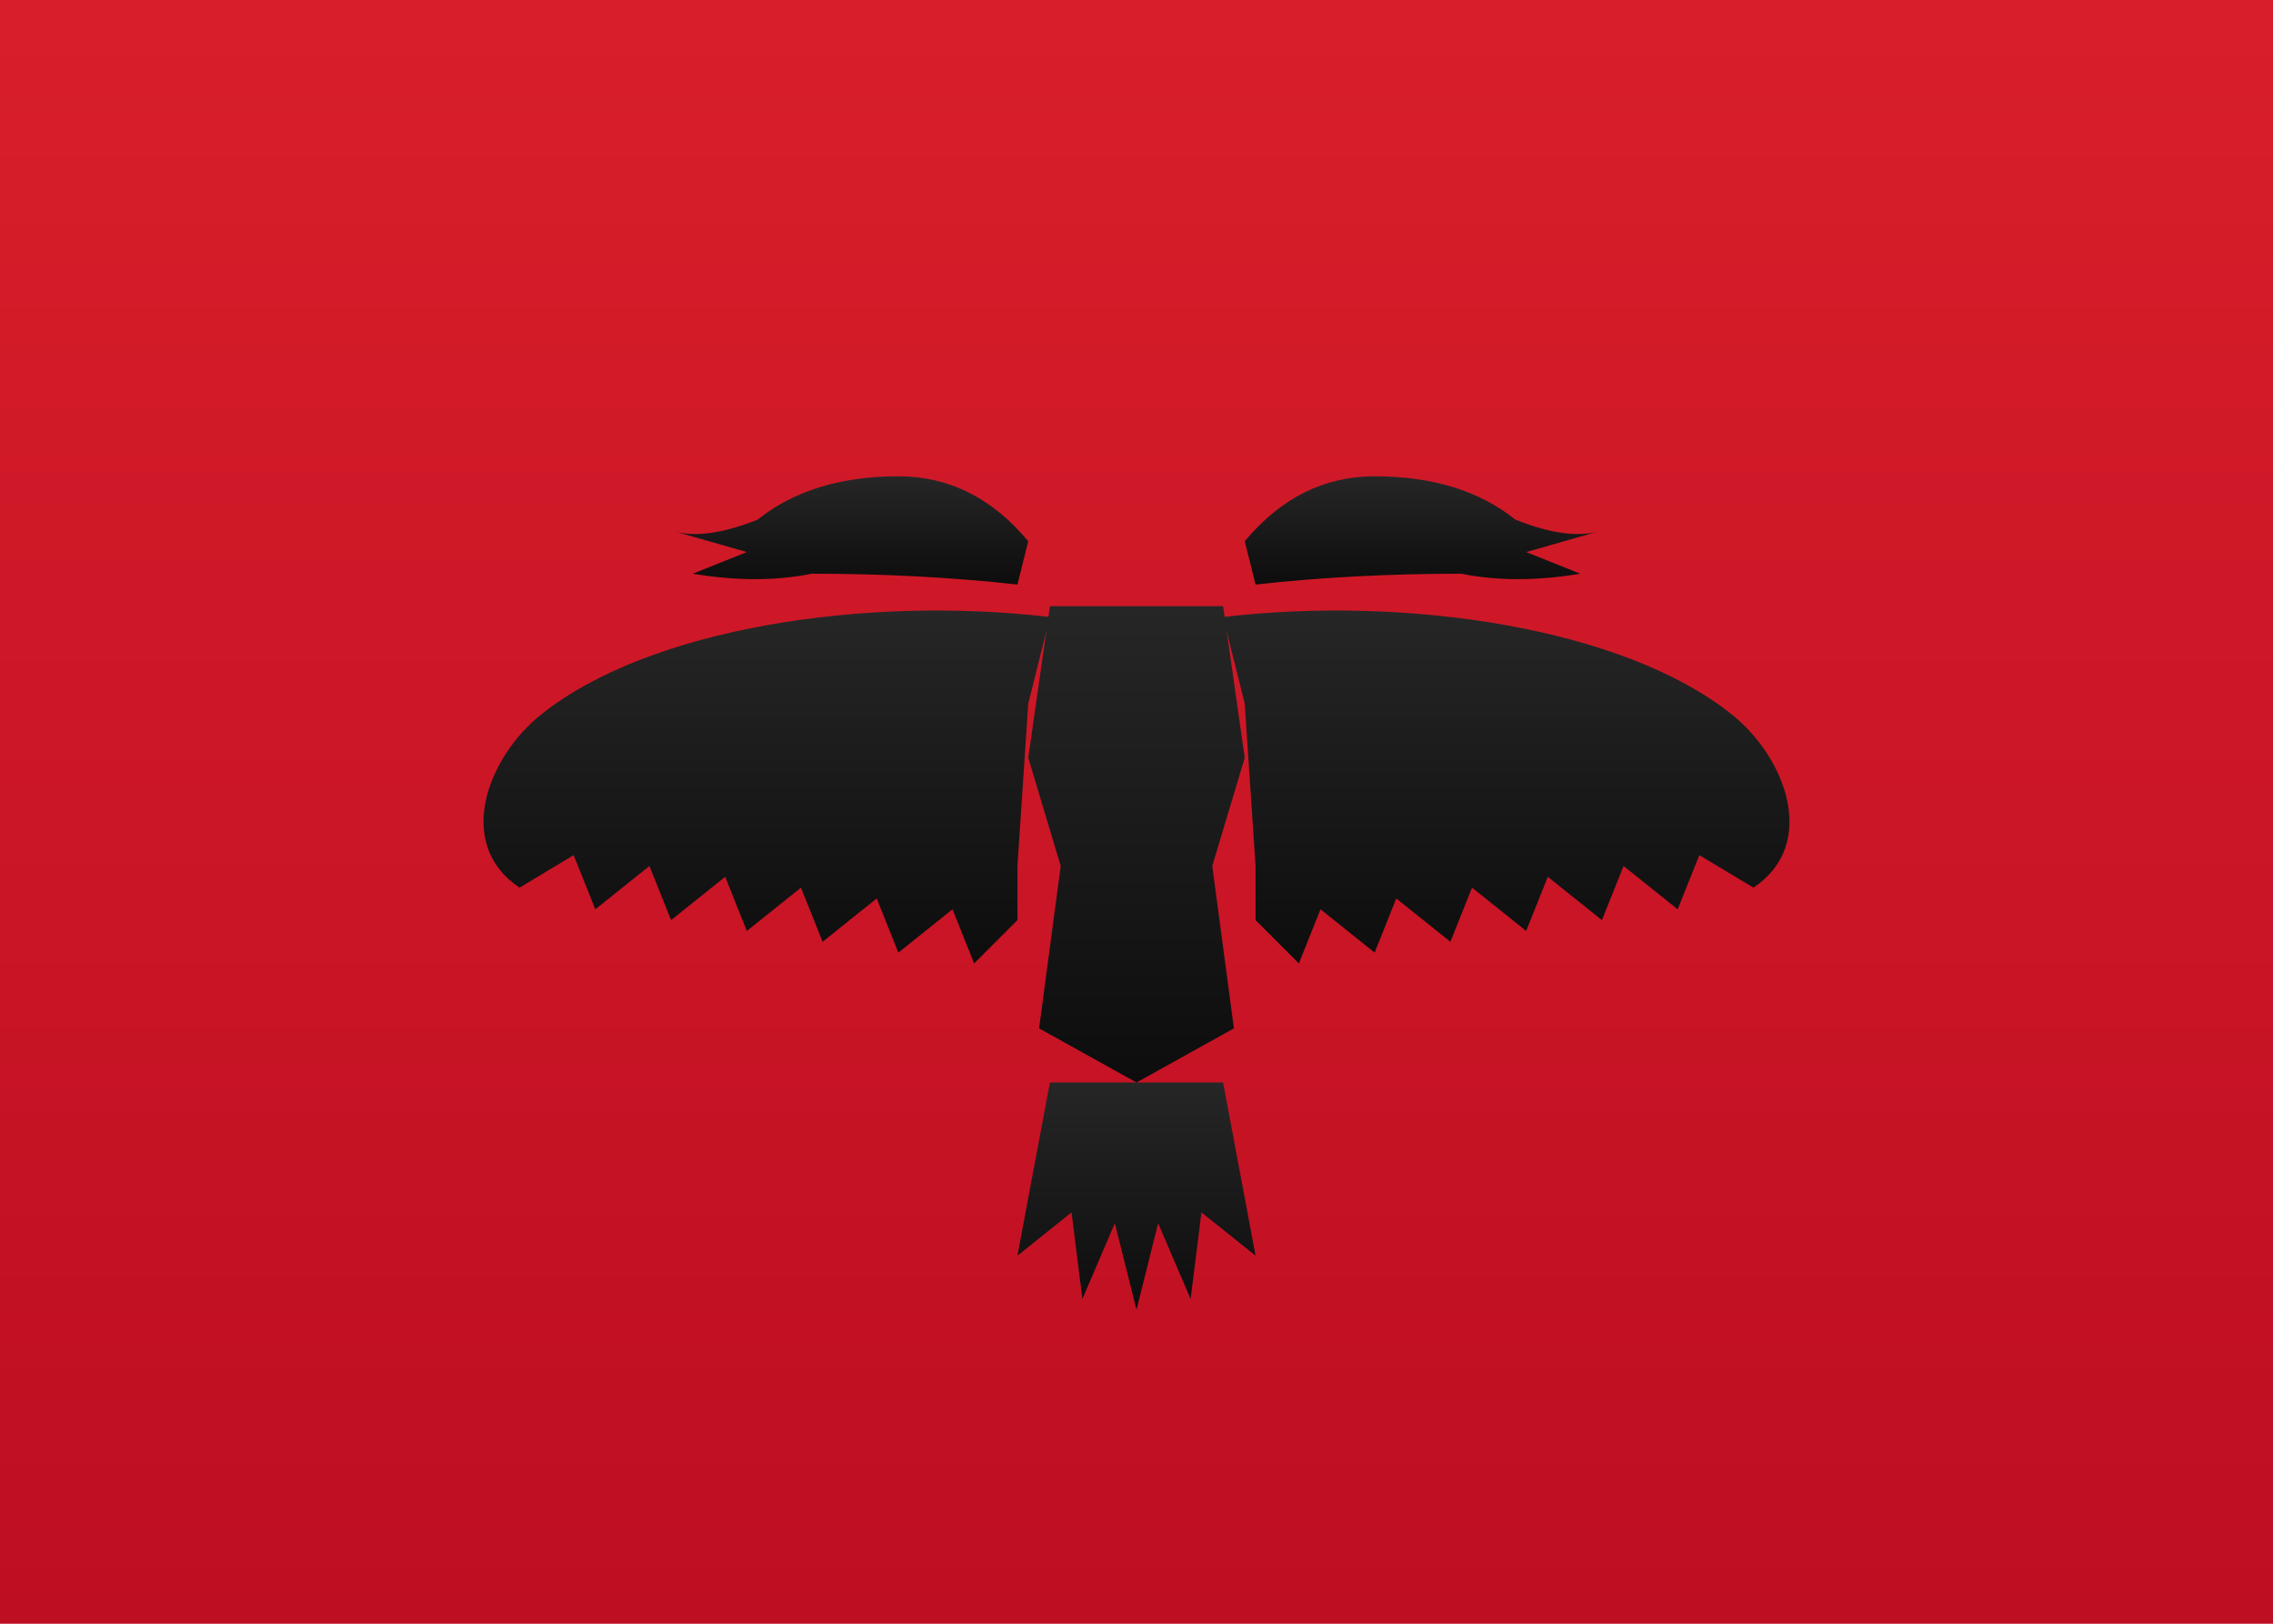
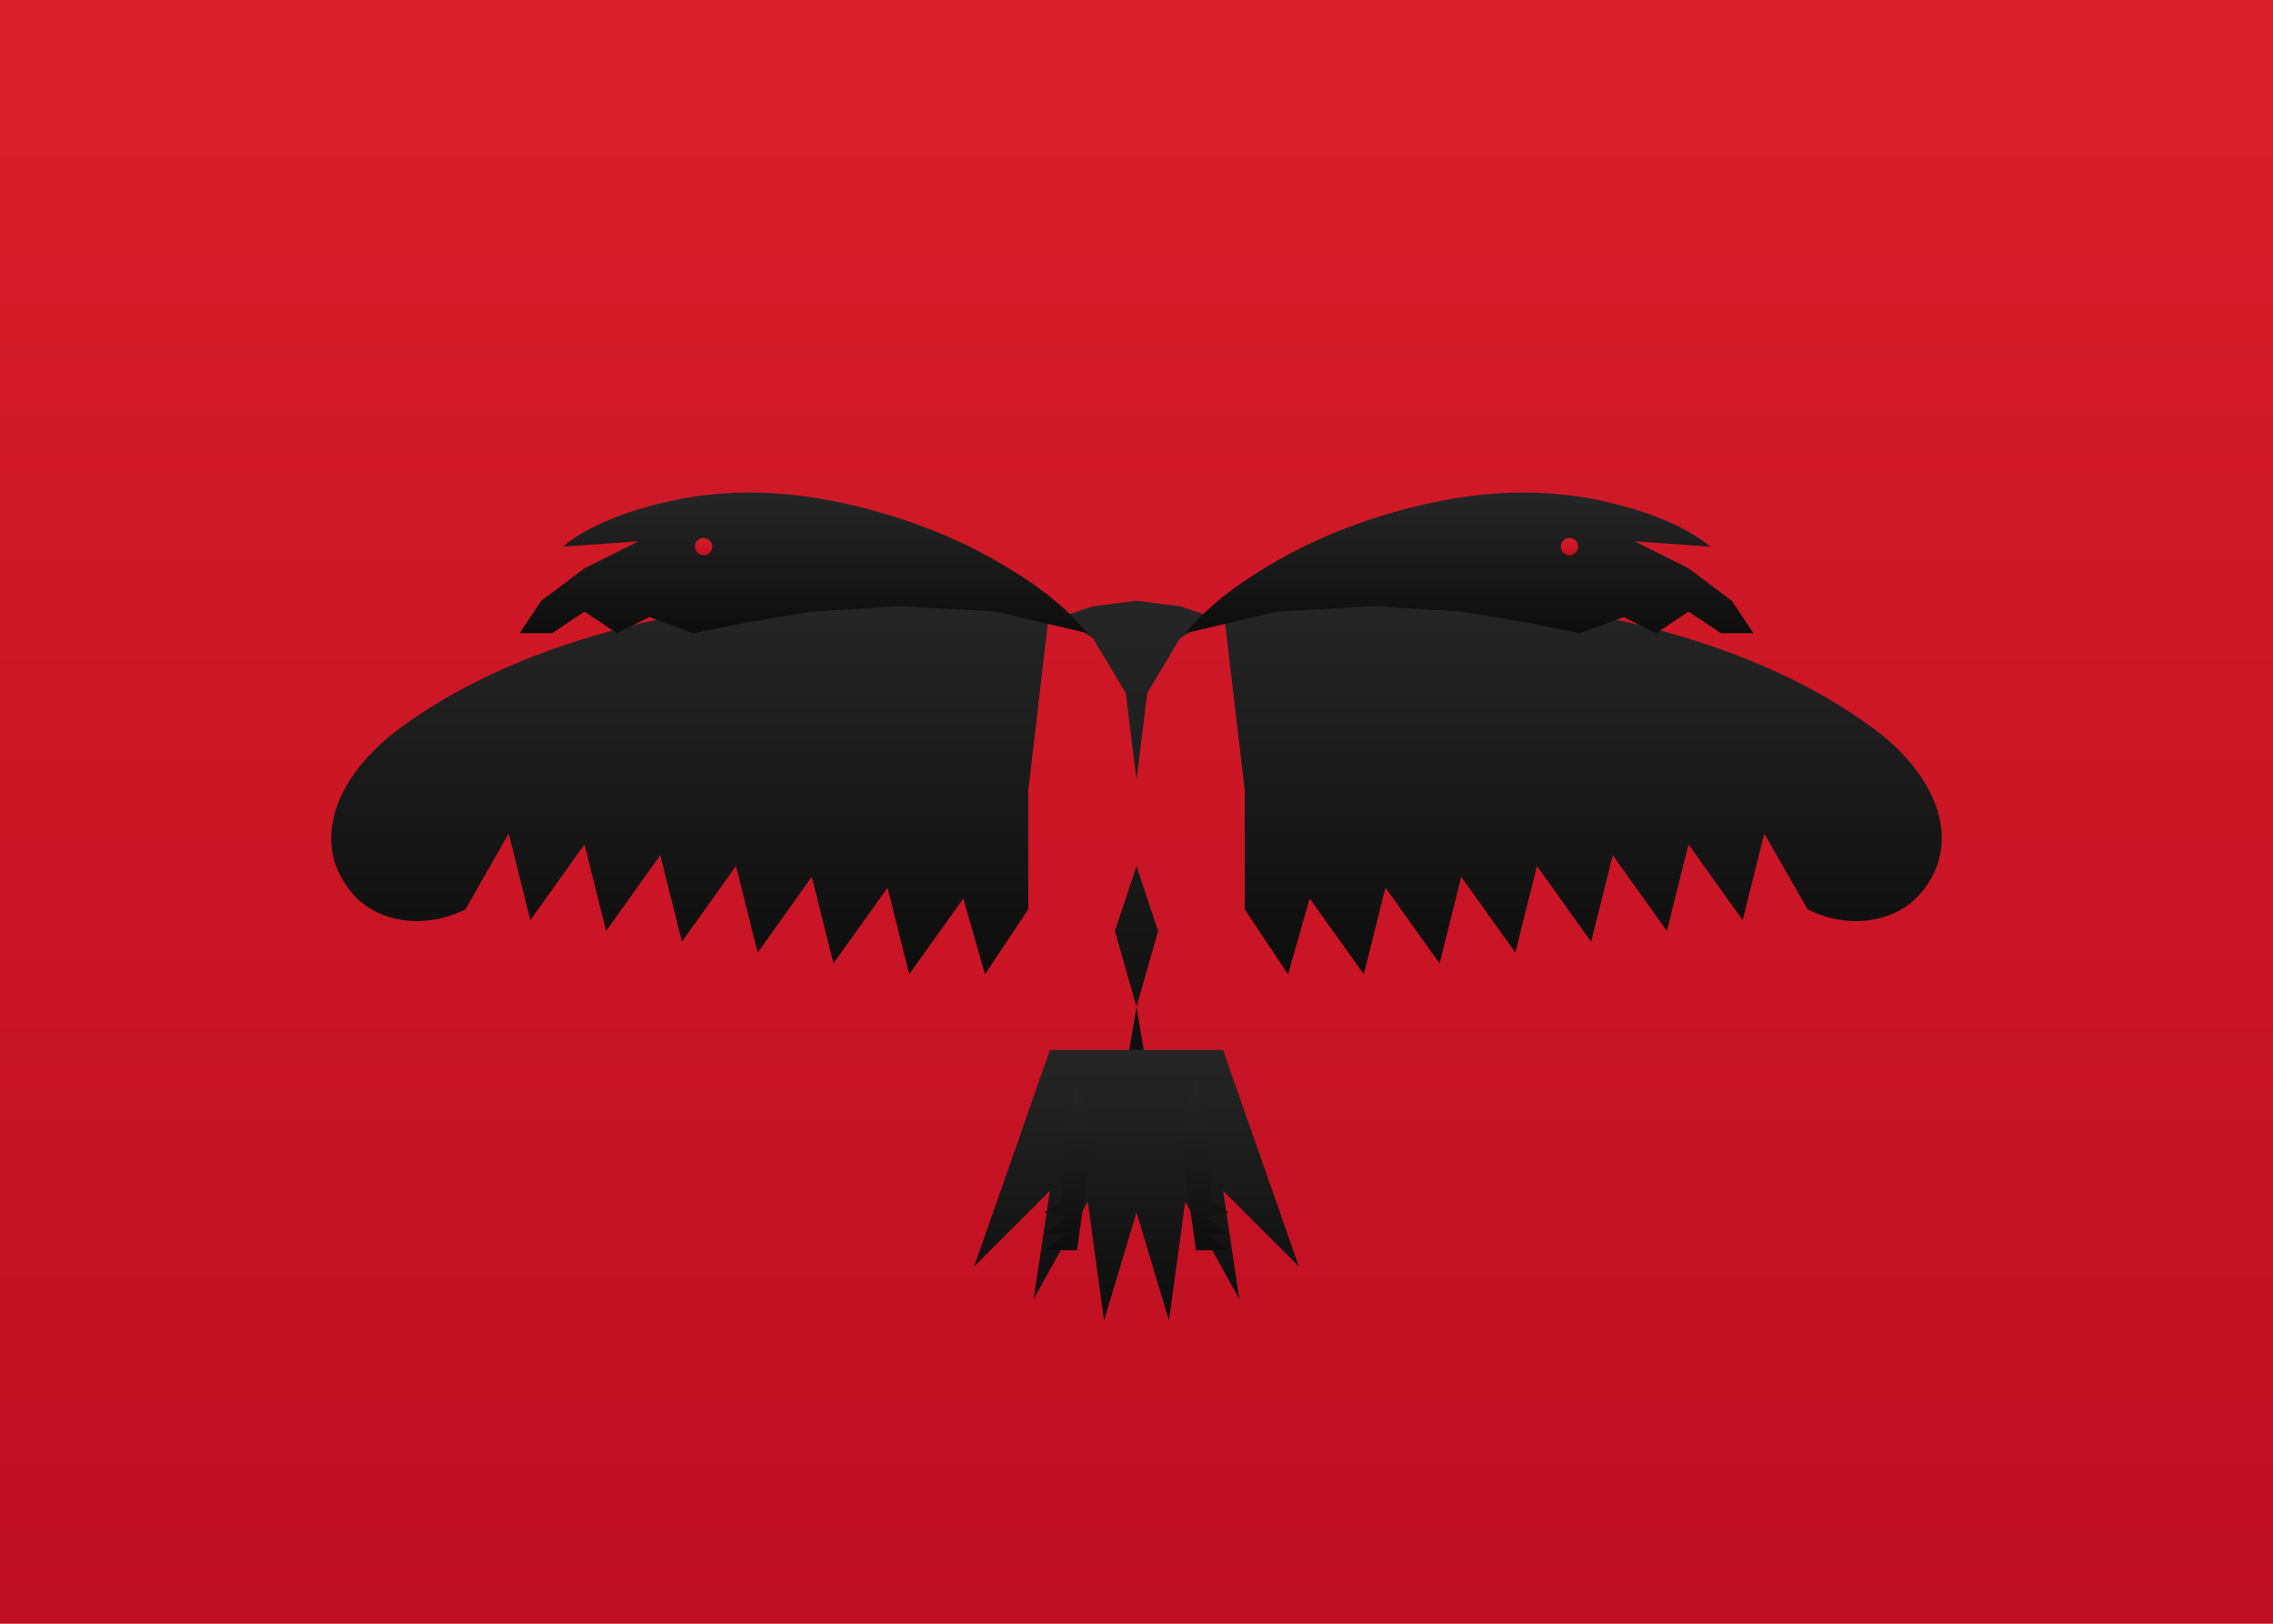
<svg xmlns="http://www.w3.org/2000/svg" width="21px" height="15px" viewBox="0 0 21 15" version="1.1">
  <defs>
    <linearGradient x1="50%" y1="0%" x2="50%" y2="100%" id="AL_linearGradient-1">
      <stop stop-color="#FFFFFF" offset="0%" />
      <stop stop-color="#F0F0F0" offset="100%" />
    </linearGradient>
    <linearGradient x1="50%" y1="0%" x2="50%" y2="100%" id="AL_linearGradient-2">
      <stop stop-color="#D81E2A" offset="0%" />
      <stop stop-color="#BE0E22" offset="100%" />
    </linearGradient>
    <linearGradient x1="50%" y1="0%" x2="50%" y2="100%" id="AL_linearGradient-3">
      <stop stop-color="#262626" offset="0%" />
      <stop stop-color="#0D0D0D" offset="100%" />
    </linearGradient>
  </defs>
  <g id="AL_Symbols" stroke="none" stroke-width="1" fill="none" fill-rule="evenodd">
    <g id="AL_AL">
      <rect id="AL_FlagBackground" fill="url(#AL_linearGradient-1)" x="0" y="0" width="21" height="15" />
      <rect id="AL_Mask" fill="url(#AL_linearGradient-2)" x="0" y="0" width="21" height="15" />
      <g id="AL_Eagle" fill="url(#AL_linearGradient-3)">
-         <path d="M 9.7,5.6 L 11.3,5.6 L 11.5,7 L 11.2,8 L 11.4,9.5 L 10.5,10 L 9.6,9.5 L 9.8,8 L 9.5,7 Z" />
-         <path d="M 9.7,5.7 C 8,5.5 6,5.8 5,6.6 C 4.5,7 4.2,7.8 4.8,8.2 L 5.3,7.9 L 5.5,8.4 L 6,8.0 L 6.2,8.5 L 6.7,8.1 L 6.9,8.6 L 7.4,8.2 L 7.6,8.7 L 8.1,8.3 L 8.3,8.8 L 8.8,8.4 L 9.0,8.9 L 9.4,8.5 L 9.4,8 L 9.5,6.5 Z" />
-         <path d="M 11.3,5.7 C 13,5.5 15,5.8 16,6.6 C 16.5,7 16.8,7.8 16.2,8.2 L 15.7,7.9 L 15.5,8.4 L 15,8.0 L 14.8,8.5 L 14.3,8.1 L 14.1,8.6 L 13.6,8.2 L 13.4,8.7 L 12.9,8.3 L 12.7,8.8 L 12.2,8.4 L 12.0,8.9 L 11.6,8.5 L 11.6,8 L 11.5,6.5 Z" />
-         <path d="M 9.5,5.0 Q 9.0,4.4 8.3,4.4 Q 7.5,4.4 7.0,4.8 Q 6.5,5.0 6.2,4.9 L 6.9,5.1 L 6.4,5.3 Q 7.0,5.4 7.5,5.3 Q 8.5,5.3 9.4,5.4 Z" />
-         <path d="M 11.5,5.0 Q 12.0,4.4 12.7,4.4 Q 13.5,4.4 14.0,4.8 Q 14.5,5.0 14.8,4.9 L 14.1,5.1 L 14.6,5.3 Q 14.0,5.4 13.5,5.3 Q 12.5,5.3 11.6,5.4 Z" />
-         <path d="M 9.7,10 L 9.4,11.6 L 9.9,11.2 L 10.0,12.0 L 10.3,11.3 L 10.5,12.1 L 10.7,11.3 L 11.0,12.0 L 11.1,11.2 L 11.6,11.6 L 11.3,10 Z" />
+         <path d="M 9.7,5.6 C 7.4,5.3 5.0,5.7 3.6,6.8 C 3.0,7.3 2.9,7.9 3.3,8.3 C 3.5,8.5 3.9,8.6 4.3,8.4 L 4.7,7.7 L 4.9,8.5 L 5.4,7.8 L 5.6,8.6 L 6.1,7.9 L 6.3,8.7 L 6.8,8.0 L 7.0,8.8 L 7.5,8.1 L 7.7,8.9 L 8.2,8.2 L 8.4,9.0 L 8.9,8.3 L 9.1,9.0 L 9.5,8.4 L 9.5,7.3 Z" />
+         <path d="M 11.3,5.6 C 13.6,5.3 16.0,5.7 17.4,6.8 C 18.0,7.3 18.1,7.9 17.7,8.3 C 17.5,8.5 17.1,8.6 16.7,8.4 L 16.3,7.7 L 16.1,8.5 L 15.6,7.8 L 15.4,8.6 L 14.9,7.9 L 14.7,8.7 L 14.2,8.0 L 14.0,8.8 L 13.5,8.1 L 13.3,8.9 L 12.8,8.2 L 12.6,9.0 L 12.1,8.3 L 11.9,9.0 L 11.5,8.4 L 11.5,7.3 Z" />
+         <path d="M 9.8,5.7 L 10.1,5.9 L 10.4,6.4 L 10.5,7.2 L 10.5,8.0 L 10.3,8.6 L 10.5,9.3 L 10.4,9.9 L 10.5,10.2 L 10.6,9.9 L 10.5,9.3 L 10.7,8.6 L 10.5,8.0 L 10.5,7.2 L 10.6,6.4 L 10.9,5.9 L 11.2,5.7 L 10.9,5.6 L 10.5,5.55 L 10.1,5.6 Z" />
+         <path d="M 10.05,5.85 Q 9.8,5.55 9.4,5.30 Q 8.7,4.85 7.8,4.65 Q 6.9,4.45 6.1,4.65 Q 5.5,4.8 5.2,5.05 L 5.9,5.0 L 5.4,5.25 L 5.0,5.55 L 4.8,5.85 L 5.1,5.85 L 5.4,5.65 L 5.7,5.85 L 6.0,5.7 L 6.4,5.85 L 6.9,5.75 L 7.5,5.65 L 8.3,5.6 L 9.2,5.65 Z" />
+         <path d="M 10.95,5.85 Q 11.2,5.55 11.6,5.30 Q 12.3,4.85 13.2,4.65 Q 14.1,4.45 14.9,4.65 Q 15.5,4.8 15.8,5.05 L 15.1,5.0 L 15.6,5.25 L 16.0,5.55 L 16.2,5.85 L 15.9,5.85 L 15.6,5.65 L 15.3,5.85 L 15.0,5.7 L 14.6,5.85 L 14.1,5.75 L 13.5,5.65 L 12.7,5.6 L 11.8,5.65 Z" />
+         <ellipse cx="6.5" cy="5.05" rx="0.08" ry="0.08" fill="url(#AL_linearGradient-2)" />
+         <ellipse cx="14.5" cy="5.05" rx="0.08" ry="0.08" fill="url(#AL_linearGradient-2)" />
+         <path d="M 9.7,9.7 L 9.0,11.7 L 9.7,11.0 L 9.55,12.0 L 10.05,11.1 L 10.20,12.2 L 10.50,11.2 L 10.80,12.2 L 10.95,11.1 L 11.45,12.0 L 11.30,11.0 L 12.00,11.7 L 11.30,9.7 Z" />
+         <path d="M 9.95,10.0 L 9.85,10.5 L 9.80,11.1 L 9.65,11.20 L 9.85,11.25 L 9.65,11.40 L 9.85,11.40 L 9.65,11.55 L 9.95,11.55 L 10.10,10.5 Z" />
+         <path d="M 11.05,10.0 L 11.15,10.5 L 11.20,11.1 L 11.35,11.20 L 11.15,11.25 L 11.35,11.40 L 11.15,11.40 L 11.35,11.55 L 11.05,11.55 L 10.90,10.5 Z" />
      </g>
    </g>
  </g>
</svg>
